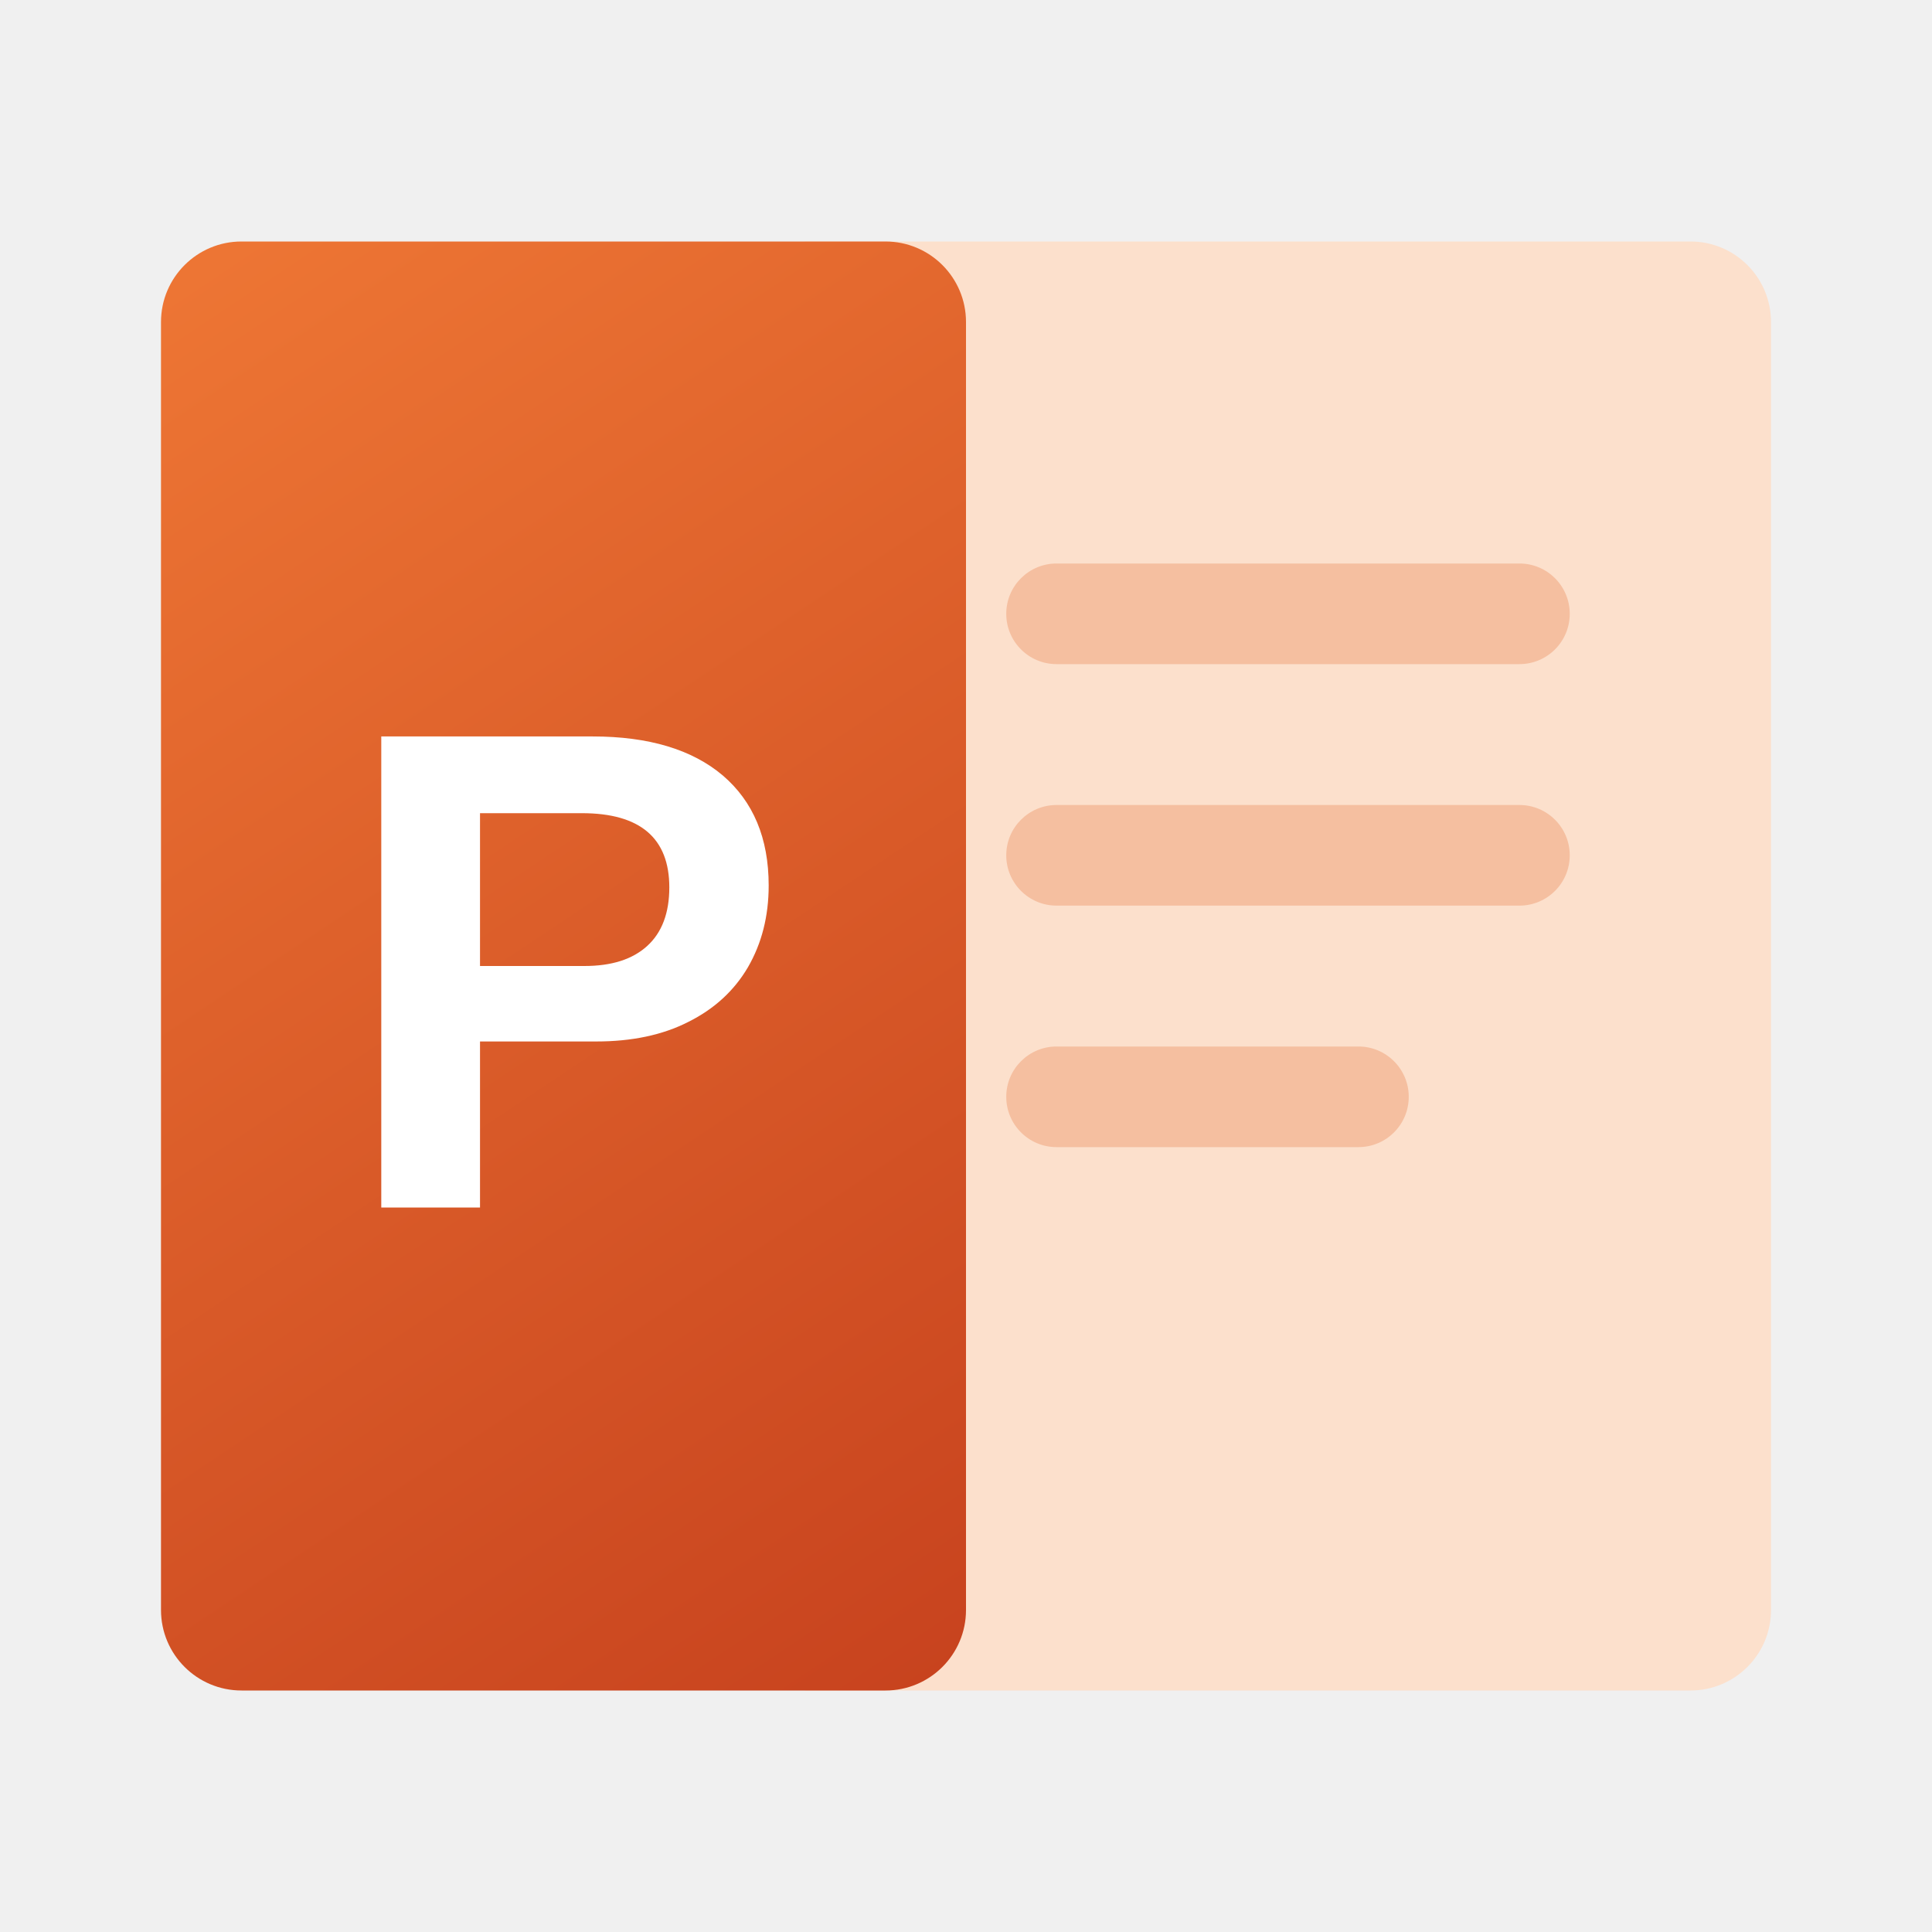
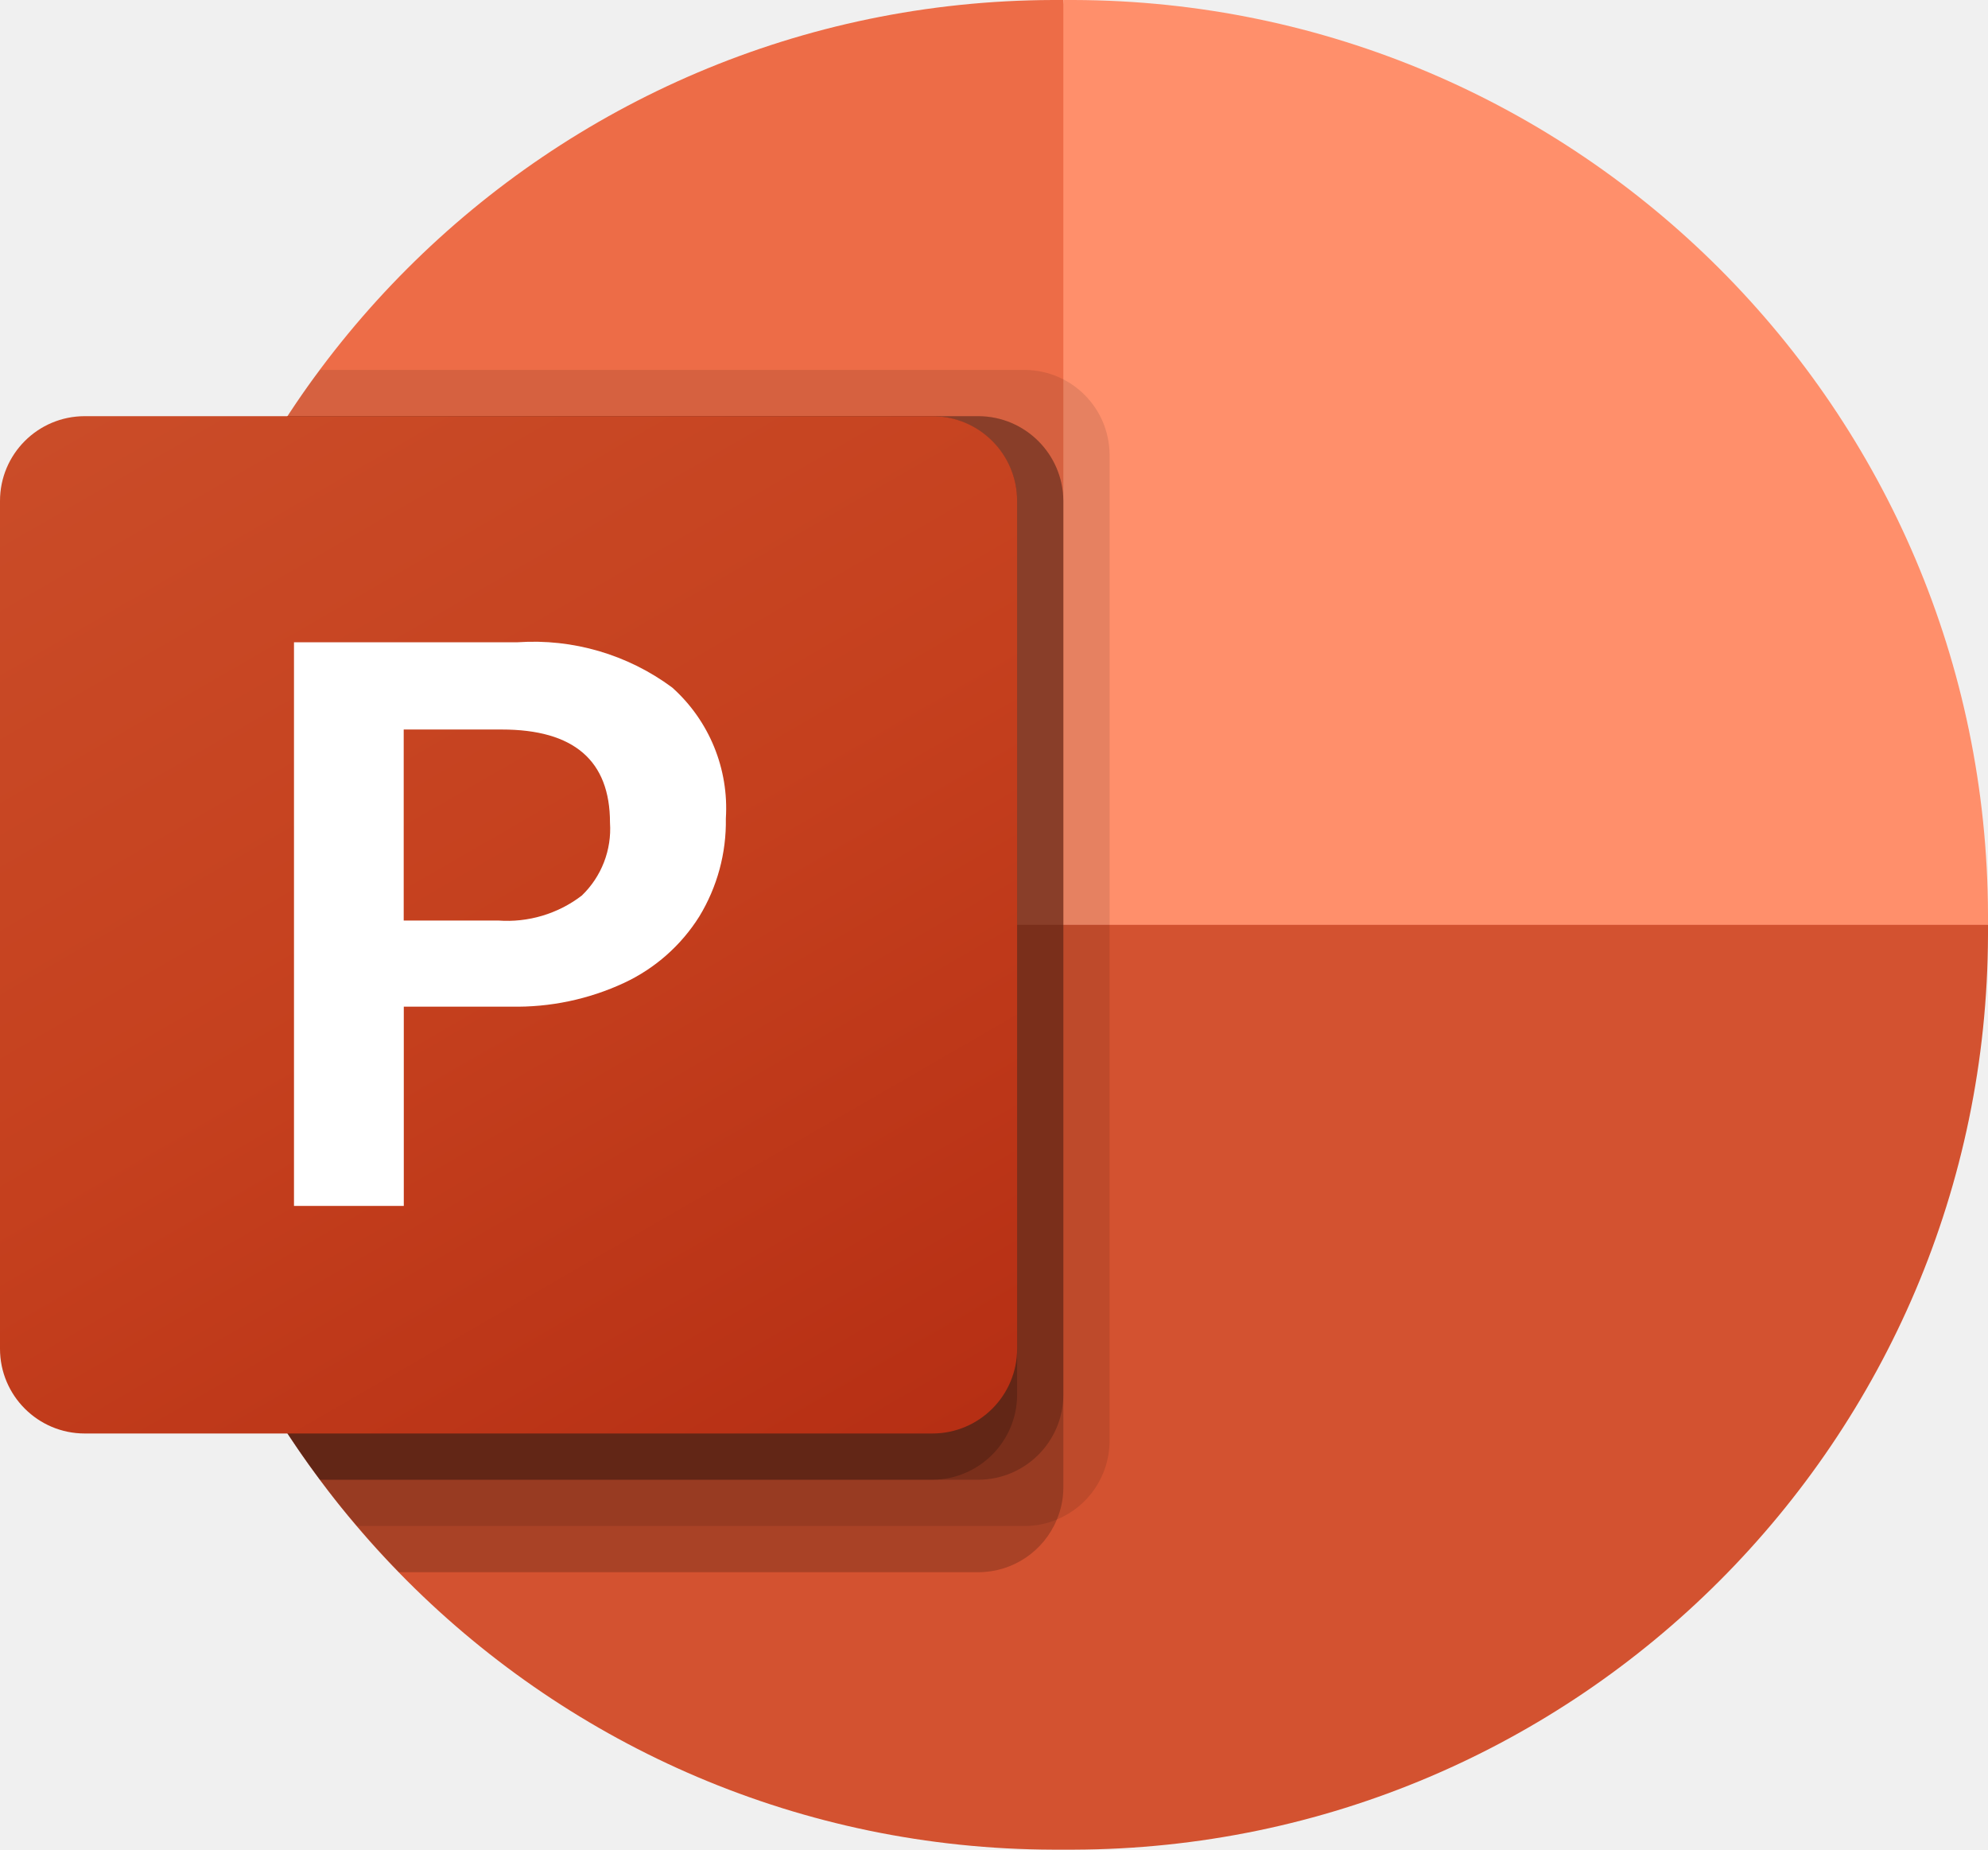
- <svg xmlns="http://www.w3.org/2000/svg" viewBox="0 0 48 48">
-   <defs>
-     <linearGradient id="pg" x1="6" y1="6" x2="30" y2="42" gradientUnits="userSpaceOnUse">
-       <stop offset="0" stop-color="#ed7534" />
-       <stop offset="1" stop-color="#c43e1c" />
-     </linearGradient>
-   </defs>
-   <path d="M20 6h22a2 2 0 0 1 2 2v32a2 2 0 0 1-2 2H20V6z" fill="#fce0cc" />
-   <rect x="25" y="14" width="14" height="2.5" rx="1.25" fill="#f5bfa0" />
-   <rect x="25" y="20" width="14" height="2.5" rx="1.25" fill="#f5bfa0" />
-   <rect x="25" y="26" width="10" height="2.5" rx="1.25" fill="#f5bfa0" />
-   <rect x="4" y="6" width="20" height="36" rx="2" fill="url(#pg)" />
-   <text x="14" y="30" text-anchor="middle" font-family="'Segoe UI',Arial,sans-serif" font-size="17" font-weight="700" fill="white">P</text>
+ <svg xmlns="http://www.w3.org/2000/svg" viewBox="0 0 1919.95 1786">
+   <path fill="#ED6C47" d="M1160.9,982.3L1026.95,0h-10.002C529.872,1.422,135.372,395.922,133.95,882.998V893L1160.9,982.3z" />
+   <path fill="#FF8F6B" d="M1036.952,0h-10.002v893l446.5,178.6l446.5-178.6v-10.002C1918.528,395.922,1524.028,1.422,1036.952,0z" />
+   <path fill="#D35230" d="M1919.95,893v9.823c-1.398,487.185-395.992,881.779-883.177,883.177h-19.646  c-487.185-1.398-881.779-395.992-883.177-883.177V893H1919.95z" />
+   <path opacity="0.1" d="M1071.6,438.909v952.831c-0.222,33.109-20.286,62.852-50.901,75.458  c-9.748,4.123-20.224,6.249-30.809,6.251H344.698c-12.502-14.288-24.557-29.469-35.72-44.65  c-113.755-151.749-175.176-336.324-175.028-525.977v-19.646c-0.261-171.062,49.733-338.433,143.773-481.327  c9.823-15.181,20.092-30.362,31.255-44.65h680.912C1034.876,357.54,1071.26,393.924,1071.6,438.909z" />
+   <path opacity="0.2" d="M1026.95,483.56v952.831c-0.002,10.584-2.128,21.061-6.251,30.808  c-12.606,30.615-42.35,50.679-75.459,50.901H385.329c-14.127-14.342-27.682-29.237-40.632-44.65  c-12.502-14.288-24.557-29.469-35.72-44.65c-113.755-151.749-175.176-336.325-175.028-525.977v-19.646  c-0.261-171.062,49.733-338.433,143.773-481.327H945.24C990.226,402.19,1026.61,438.574,1026.95,483.56z" />
+   <path opacity="0.2" d="M1026.95,483.56v863.531c-0.34,44.985-36.724,81.369-81.709,81.71H308.978  c-113.755-151.749-175.176-336.325-175.028-525.977v-19.646c-0.261-171.062,49.733-338.433,143.773-481.327H945.24  C990.226,402.19,1026.61,438.574,1026.95,483.56z" />
+   <path opacity="0.2" d="M982.3,483.56v863.531c-0.34,44.985-36.724,81.369-81.709,81.71H308.978  c-113.755-151.749-175.176-336.325-175.028-525.977v-19.646c-0.261-171.062,49.733-338.433,143.773-481.327h622.867  C945.576,402.19,981.96,438.574,982.3,483.56z" />
+   <linearGradient id="pg" gradientUnits="userSpaceOnUse" x1="170.645" y1="337.899" x2="811.655" y2="1448.101">
+     <stop offset="0" stop-color="#CA4C28" />
+     <stop offset="0.5" stop-color="#C5401E" />
+     <stop offset="1" stop-color="#B62F14" />
+   </linearGradient>
+   <path fill="url(#pg)" d="M81.843,401.85h818.613c45.201,0,81.843,36.643,81.843,81.843v818.613  c0,45.201-36.643,81.844-81.843,81.844H81.843C36.643,1384.15,0,1347.507,0,1302.307V483.693C0,438.493,36.643,401.85,81.843,401.85  z" />
+   <path fill="#FFFFFF" d="M500.08,620.144c53.289-3.596,106.119,11.883,149.042,43.668c35.8,31.961,54.929,78.599,51.883,126.493  c0.585,33.294-8.287,66.071-25.584,94.524c-17.512,27.964-42.742,50.263-72.646,64.207c-34.187,15.9-71.564,23.751-109.259,22.95  H389.973v192.441H283.929V620.144H500.08z M389.884,888.848h91.265c28.933,2.125,57.641-6.438,80.683-24.066  c19.058-18.282,29.047-44.063,27.281-70.413c0-59.98-34.857-89.97-104.57-89.97h-94.658V888.848z" />
</svg>
